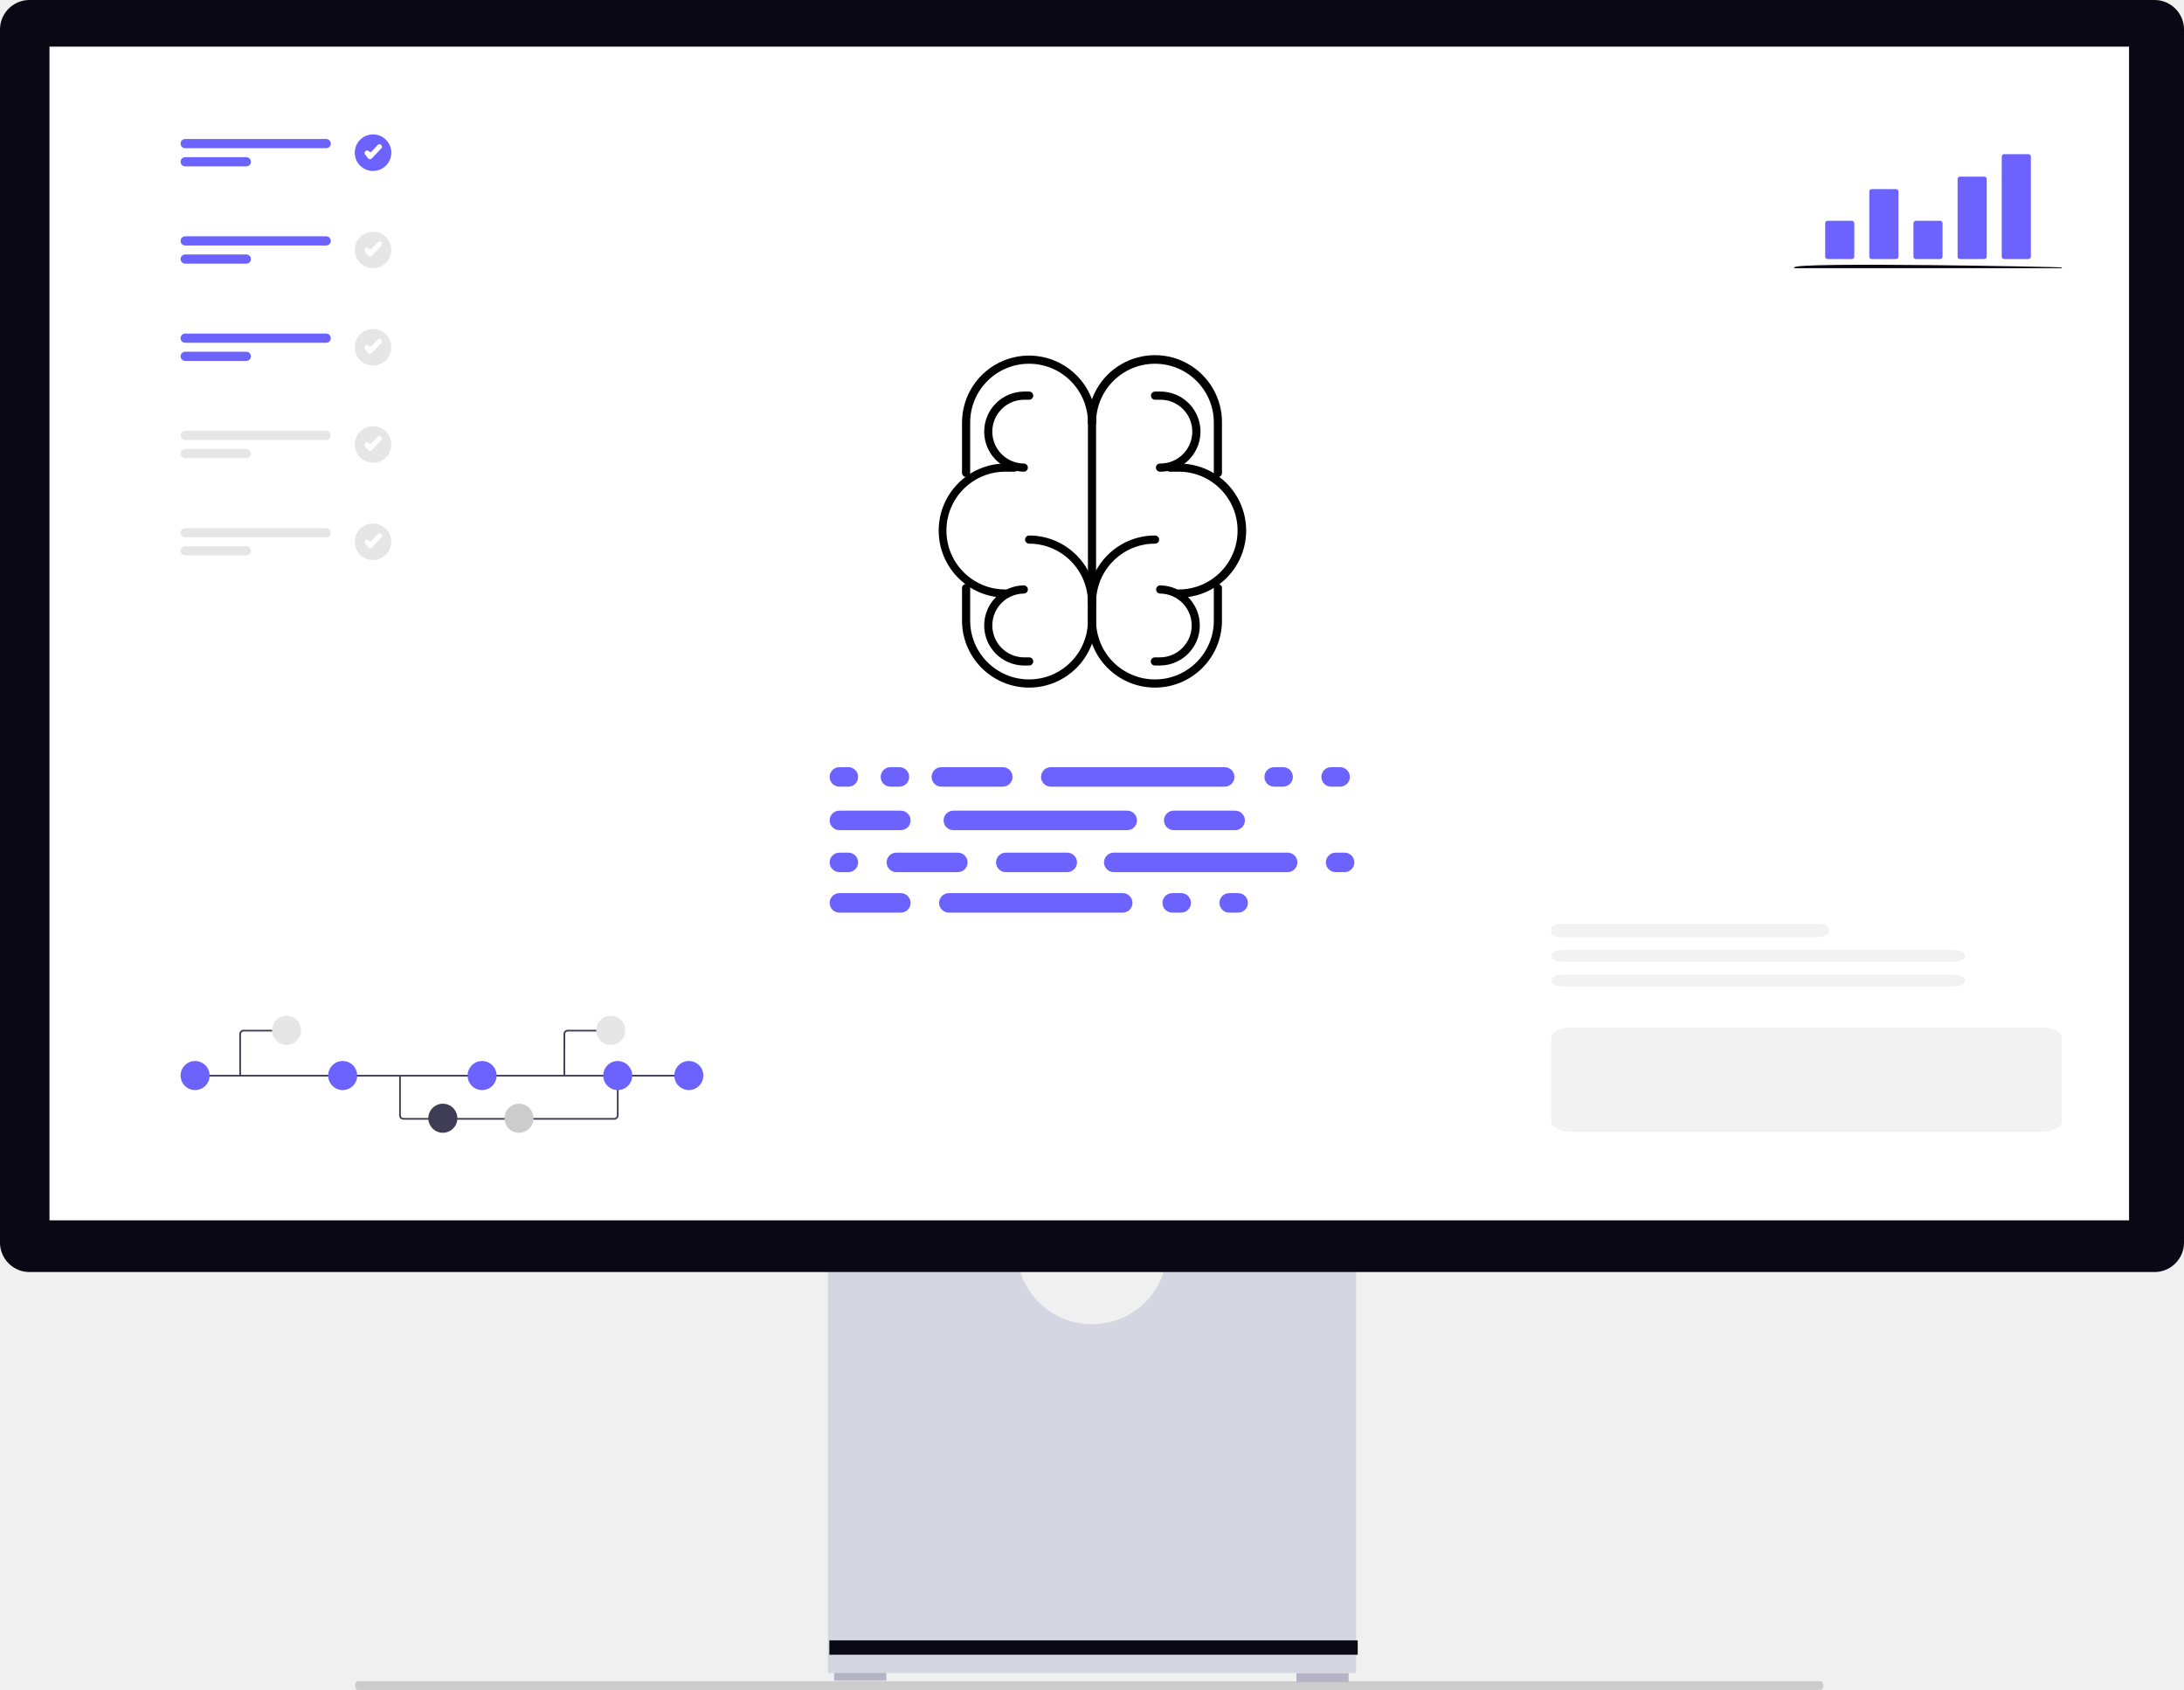
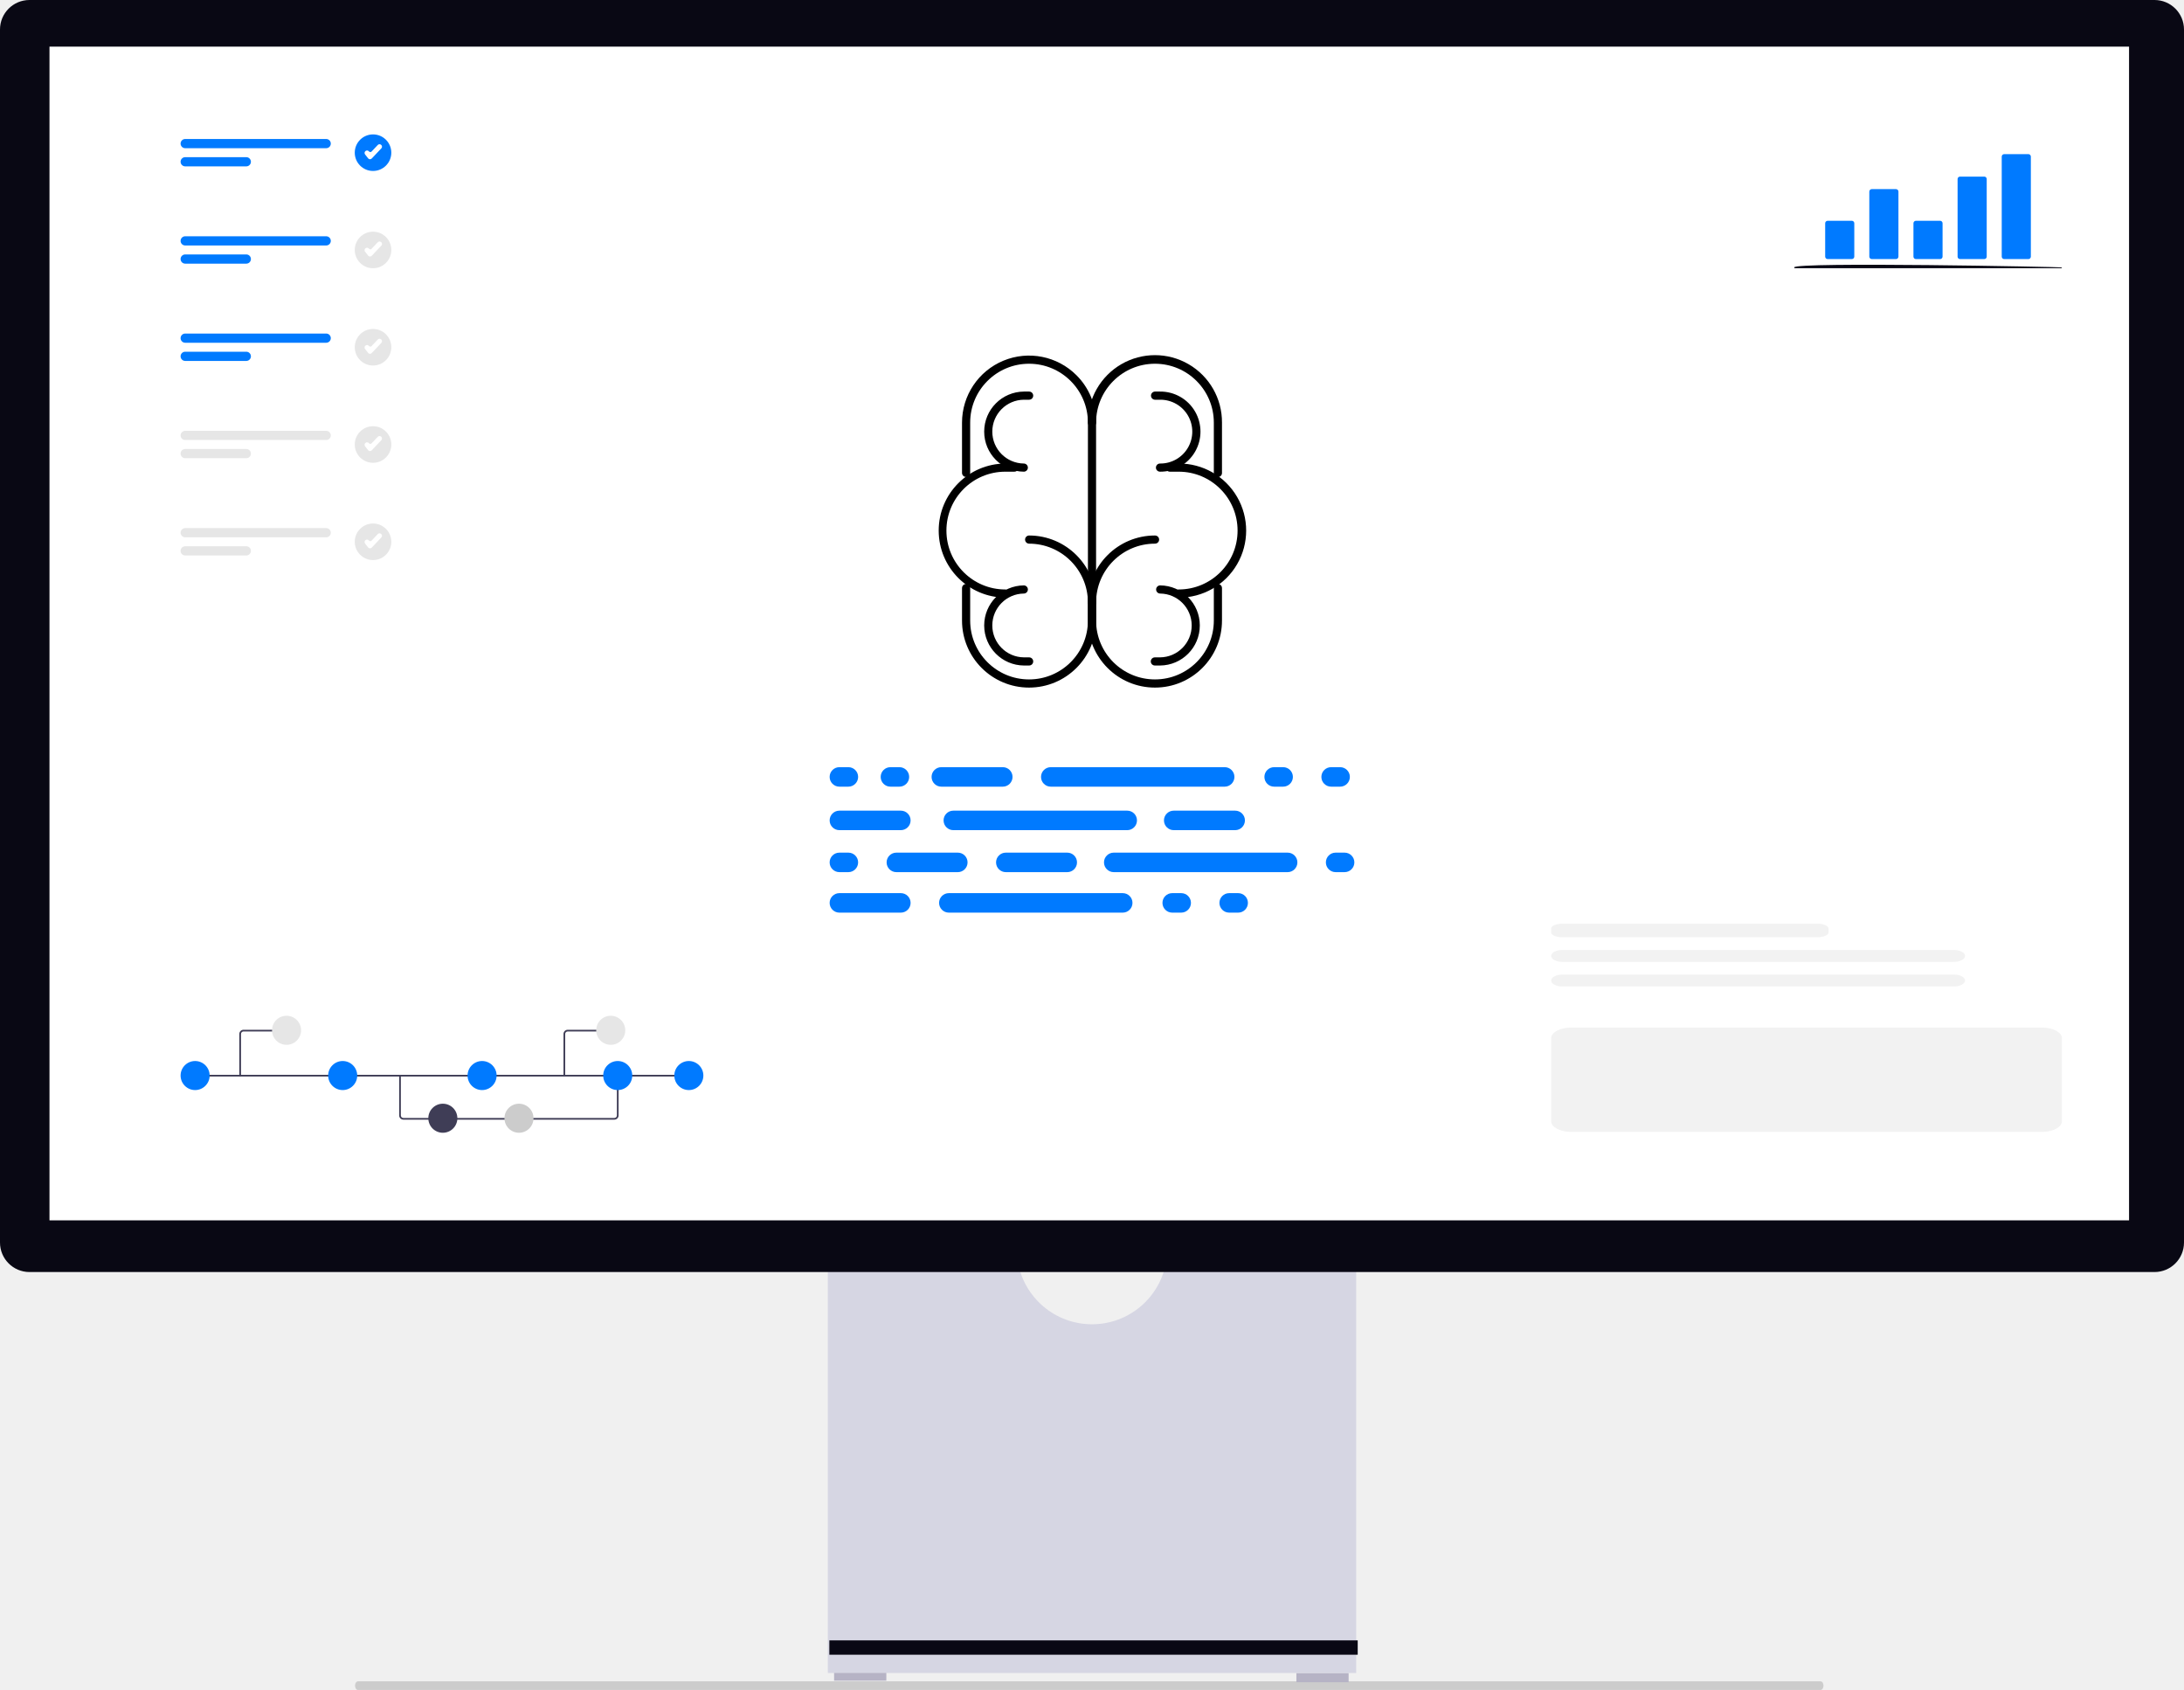
<svg xmlns="http://www.w3.org/2000/svg" width="799.031" height="618.112" viewBox="0 0 799.031 618.112" role="img" artist="Katerina Limpitsouni" source="https://undraw.co/">
  <g transform="translate(-560.484 -230.944)">
    <path d="M15.18,488.763c0,.872.478,1.573,1.073,1.573h535.1c.6,0,1.073-.7,1.073-1.573s-.478-1.573-1.073-1.573H16.253C15.658,487.191,15.18,487.891,15.18,488.763Z" transform="translate(675.195 358.72)" fill="#ccc" />
    <rect width="19.105" height="3.371" transform="translate(865.646 842.298)" fill="#b6b3c5" />
    <rect width="19.105" height="3.371" transform="translate(1034.779 842.861)" fill="#b6b3c5" />
    <path d="M352.955,370.945a27.529,27.529,0,0,1-54.321,0H229.146V521.536h193.3V370.945Z" transform="translate(634.205 321.322)" fill="#d6d6e3" />
    <rect width="193.296" height="5.242" transform="translate(863.914 830.927)" fill="#090814" />
    <path d="M788.255,487.17H10.776A10.788,10.788,0,0,1,0,476.394V32.688A10.788,10.788,0,0,1,10.776,21.911H788.255a10.789,10.789,0,0,1,10.776,10.776V476.394a10.789,10.789,0,0,1-10.776,10.776Z" transform="translate(560.484 209.033)" fill="#090814" />
    <rect width="760.822" height="429.297" transform="translate(578.588 248)" fill="#fff" />
    <g transform="translate(0 -41.857)">
      <g transform="translate(-588.477 33.946)">
        <path d="M35.524,67.628A24.524,24.524,0,0,1,11,43.1V36.524A24.524,24.524,0,0,1,35.524,12a1.492,1.492,0,1,1,0,2.983,21.54,21.54,0,0,0-21.54,21.54V43.1a21.54,21.54,0,1,0,43.081,0V31.259a1.492,1.492,0,1,1,2.983,0V43.1A24.524,24.524,0,0,1,35.524,67.628Z" transform="translate(1535.985 422.718)" />
        <path d="M28.524,67.628A24.524,24.524,0,0,1,4,43.1V31.259a1.492,1.492,0,1,1,2.983,0V43.1a21.54,21.54,0,1,0,43.081,0V36.524a21.54,21.54,0,0,0-21.54-21.54,1.492,1.492,0,0,1,0-2.983A24.524,24.524,0,0,1,53.047,36.524V43.1A24.524,24.524,0,0,1,28.524,67.628Z" transform="translate(1496.922 422.718)" />
        <path d="M58.556,46.441a1.492,1.492,0,0,1-1.492-1.492V26.524a21.54,21.54,0,1,0-43.081,0,1.492,1.492,0,1,1-2.983,0,24.524,24.524,0,1,1,49.047,0V44.949A1.492,1.492,0,0,1,58.556,46.441Z" transform="translate(1535.985 366.911)" />
        <path d="M51.556,93.821a1.492,1.492,0,0,1-1.492-1.492V26.524a21.54,21.54,0,1,0-43.081,0V44.949a1.492,1.492,0,0,1-2.983,0V26.524A24.524,24.524,0,0,1,45.864,9.183a24.363,24.363,0,0,1,7.183,17.341V92.329A1.492,1.492,0,0,1,51.556,93.821Z" transform="translate(1496.922 366.911)" />
        <g transform="translate(1570.017 382.073)">
          <path d="M20.782,57.047a1.492,1.492,0,1,1,0-2.983,21.54,21.54,0,1,0,0-43.081h-3.29a1.492,1.492,0,0,1,0-2.983h3.29a24.524,24.524,0,1,1,0,49.047Z" transform="translate(-10.602 18.322)" />
          <path d="M19.372,37.305a1.492,1.492,0,1,1,0-2.983,11.67,11.67,0,1,0,0-23.339h-1.88a1.492,1.492,0,0,1,0-2.983h1.88a14.653,14.653,0,1,1,0,29.305Z" transform="translate(-16 -8)" />
          <path d="M19.372,37.305h-1.88a1.492,1.492,0,1,1,0-2.983h1.88a11.67,11.67,0,0,0,0-23.339,1.492,1.492,0,0,1,0-2.983,14.653,14.653,0,0,1,0,29.305Z" transform="translate(-16 62.894)" />
        </g>
        <g transform="translate(1492.234 382.073)">
          <path d="M40.523,57.047A24.524,24.524,0,0,1,40.523,8h3.29a1.492,1.492,0,1,1,0,2.983h-3.29a21.54,21.54,0,0,0,0,43.081,1.492,1.492,0,0,1,0,2.983Z" transform="translate(-16 18.322)" />
          <path d="M30.652,37.305A14.653,14.653,0,0,1,30.652,8h1.88a1.492,1.492,0,1,1,0,2.983h-1.88a11.67,11.67,0,0,0,0,23.339,1.492,1.492,0,0,1,0,2.983Z" transform="translate(0.678 -8)" />
          <path d="M32.532,37.305h-1.88A14.653,14.653,0,0,1,30.652,8a1.492,1.492,0,0,1,0,2.983,11.67,11.67,0,0,0,0,23.339h1.88a1.492,1.492,0,1,1,0,2.983Z" transform="translate(0.679 62.894)" />
        </g>
      </g>
      <g transform="translate(864.012 553.398)">
-         <rect width="29.619" height="7.13" rx="3.565" transform="translate(37.298)" fill="#6c63ff" />
-         <rect width="10.421" height="7.13" rx="3.565" transform="translate(159.064)" fill="#6c63ff" />
-         <rect width="10.421" height="7.13" rx="3.565" transform="translate(179.908)" fill="#6c63ff" />
-         <rect width="70.756" height="7.13" rx="3.565" transform="translate(77.338)" fill="#6c63ff" />
-         <rect width="29.619" height="7.13" rx="3.565" transform="translate(0.001 46.074)" fill="#6c63ff" />
-         <rect width="10.421" height="7.13" rx="3.565" transform="translate(121.767 46.074)" fill="#6c63ff" />
-         <rect width="10.421" height="7.13" rx="3.565" transform="translate(142.61 46.074)" fill="#6c63ff" />
-         <rect width="70.756" height="7.13" rx="3.565" transform="translate(40.041 46.074)" fill="#6c63ff" />
-         <rect width="29.619" height="7.13" rx="3.565" transform="translate(122.316 15.906)" fill="#6c63ff" />
-         <rect width="29.619" height="7.13" rx="3.565" transform="translate(0.001 15.906)" fill="#6c63ff" />
-         <rect width="10.421" height="7.13" rx="3.565" transform="translate(0.001)" fill="#6c63ff" />
-         <rect width="10.421" height="7.13" rx="3.565" transform="translate(0 31.264)" fill="#6c63ff" />
-         <rect width="70.756" height="7.13" rx="3.565" transform="translate(41.686 15.906)" fill="#6c63ff" />
-         <rect width="29.619" height="7.13" rx="3.565" transform="translate(60.884 31.264)" fill="#6c63ff" />
-         <rect width="29.619" height="7.13" rx="3.565" transform="translate(20.843 31.264)" fill="#6c63ff" />
-         <rect width="10.421" height="7.13" rx="3.565" transform="translate(18.675)" fill="#6c63ff" />
-         <rect width="10.421" height="7.13" rx="3.565" transform="translate(181.553 31.264)" fill="#6c63ff" />
-         <rect width="70.756" height="7.13" rx="3.565" transform="translate(100.375 31.264)" fill="#6c63ff" />
+         <rect width="29.619" height="7.13" rx="3.565" transform="translate(37.298)" fill="#007AFF" />
+         <rect width="10.421" height="7.13" rx="3.565" transform="translate(159.064)" fill="#007AFF" />
+         <rect width="10.421" height="7.13" rx="3.565" transform="translate(179.908)" fill="#007AFF" />
+         <rect width="70.756" height="7.13" rx="3.565" transform="translate(77.338)" fill="#007AFF" />
+         <rect width="29.619" height="7.13" rx="3.565" transform="translate(0.001 46.074)" fill="#007AFF" />
+         <rect width="10.421" height="7.13" rx="3.565" transform="translate(121.767 46.074)" fill="#007AFF" />
+         <rect width="10.421" height="7.13" rx="3.565" transform="translate(142.61 46.074)" fill="#007AFF" />
+         <rect width="70.756" height="7.13" rx="3.565" transform="translate(40.041 46.074)" fill="#007AFF" />
+         <rect width="29.619" height="7.13" rx="3.565" transform="translate(122.316 15.906)" fill="#007AFF" />
+         <rect width="29.619" height="7.13" rx="3.565" transform="translate(0.001 15.906)" fill="#007AFF" />
+         <rect width="10.421" height="7.13" rx="3.565" transform="translate(0.001)" fill="#007AFF" />
+         <rect width="10.421" height="7.13" rx="3.565" transform="translate(0 31.264)" fill="#007AFF" />
+         <rect width="70.756" height="7.13" rx="3.565" transform="translate(41.686 15.906)" fill="#007AFF" />
+         <rect width="29.619" height="7.13" rx="3.565" transform="translate(60.884 31.264)" fill="#007AFF" />
+         <rect width="29.619" height="7.13" rx="3.565" transform="translate(20.843 31.264)" fill="#007AFF" />
+         <rect width="10.421" height="7.13" rx="3.565" transform="translate(18.675)" fill="#007AFF" />
+         <rect width="10.421" height="7.13" rx="3.565" transform="translate(181.553 31.264)" fill="#007AFF" />
+         <rect width="70.756" height="7.13" rx="3.565" transform="translate(100.375 31.264)" fill="#007AFF" />
      </g>
    </g>
    <g transform="translate(626.555 602.469)">
      <path d="M805.134,330.7H727.95a1.546,1.546,0,0,1-1.544-1.544V314.612h.618V329.16a.928.928,0,0,0,.927.927h77.184a.928.928,0,0,0,.927-.927V314.51h.618V329.16A1.546,1.546,0,0,1,805.134,330.7Z" transform="translate(-646.44 -292.702)" fill="#3f3d56" />
      <rect width="181.374" height="0.618" transform="translate(5.3 21.601)" fill="#3f3d56" />
-       <ellipse cx="5.313" cy="5.313" rx="5.313" ry="5.313" transform="translate(0.001 16.549)" fill="#6c63ff" />
-       <ellipse cx="5.313" cy="5.313" rx="5.313" ry="5.313" transform="translate(53.991 16.549)" fill="#6c63ff" />
+       <ellipse cx="5.313" cy="5.313" rx="5.313" ry="5.313" transform="translate(0.001 16.549)" fill="#007AFF" />
+       <ellipse cx="5.313" cy="5.313" rx="5.313" ry="5.313" transform="translate(53.991 16.549)" fill="#007AFF" />
      <ellipse cx="5.313" cy="5.313" rx="5.313" ry="5.313" transform="translate(90.634 32.165)" fill="#3f3d56" />
      <ellipse cx="5.313" cy="5.313" rx="5.313" ry="5.313" transform="translate(118.489 32.165)" fill="#ccc" />
-       <ellipse cx="5.313" cy="5.313" rx="5.313" ry="5.313" transform="translate(104.991 16.549)" fill="#6c63ff" />
-       <ellipse cx="5.313" cy="5.313" rx="5.313" ry="5.313" transform="translate(180.632 16.549)" fill="#6c63ff" />
-       <ellipse cx="5.313" cy="5.313" rx="5.313" ry="5.313" transform="translate(154.616 16.549)" fill="#6c63ff" />
+       <ellipse cx="5.313" cy="5.313" rx="5.313" ry="5.313" transform="translate(104.991 16.549)" fill="#007AFF" />
+       <ellipse cx="5.313" cy="5.313" rx="5.313" ry="5.313" transform="translate(180.632 16.549)" fill="#007AFF" />
+       <ellipse cx="5.313" cy="5.313" rx="5.313" ry="5.313" transform="translate(154.616 16.549)" fill="#007AFF" />
      <path d="M537.36,277.577a.309.309,0,0,1-.309-.309V262.022a1.546,1.546,0,0,1,1.544-1.544H553.63a.309.309,0,1,1,0,.618H538.6a.928.928,0,0,0-.927.927v15.246a.309.309,0,0,1-.309.309Z" transform="translate(-515.571 -255.358)" fill="#3f3d56" />
      <ellipse cx="5.313" cy="5.313" rx="5.313" ry="5.313" transform="translate(33.452 0)" fill="#e6e6e6" />
      <path d="M921.669,277.268h-.618V262.022a1.546,1.546,0,0,1,1.544-1.544H937.63v.618H922.6a.928.928,0,0,0-.927.927Z" transform="translate(-780.967 -255.358)" fill="#3f3d56" />
      <ellipse cx="5.313" cy="5.313" rx="5.313" ry="5.313" transform="translate(152.058 0)" fill="#e6e6e6" />
    </g>
    <path d="M496.375,205.477c-2.221,0-4.027.792-4.027,1.764v1.411c0,.973,1.806,1.764,4.027,1.764h93.434c2.221,0,4.027-.792,4.027-1.764v-1.411c0-.973-1.806-1.764-4.027-1.764Z" transform="translate(635.637 363.33)" fill="#f2f2f2" />
    <path d="M670.026,309.282c4,0,7.249,1.75,7.249,3.9v30.351c0,2.152-3.252,3.9-7.249,3.9H497.656c-4,0-7.249-1.75-7.249-3.9V313.184c0-2.152,3.252-3.9,7.249-3.9" transform="translate(637.578 297.505)" fill="#f2f2f2" />
    <path d="M496.375,234.581c-2.221,0-4.027.973-4.027,2.168s1.806,2.168,4.027,2.168H639.748c2.221,0,4.027-.973,4.027-2.168s-1.806-2.168-4.027-2.168Z" transform="translate(635.637 343.828)" fill="#f2f2f2" />
    <path d="M496.375,234.581c-2.221,0-4.027.973-4.027,2.168s1.806,2.168,4.027,2.168H639.748c2.221,0,4.027-.973,4.027-2.168s-1.806-2.168-4.027-2.168Z" transform="translate(635.637 352.828)" fill="#f2f2f2" />
-     <path d="M891.9,191.277H840.311a1.683,1.683,0,1,1,0-3.367H891.9a1.683,1.683,0,1,1,0,3.367Z" transform="translate(-212.074 93.872)" fill="#6c63ff" />
-     <path d="M862.672,210.649H840.311a1.683,1.683,0,1,1,0-3.367h22.361a1.683,1.683,0,1,1,0,3.367Z" transform="translate(-212.074 81.146)" fill="#6c63ff" />
+     <path d="M891.9,191.277H840.311a1.683,1.683,0,1,1,0-3.367H891.9a1.683,1.683,0,1,1,0,3.367Z" transform="translate(-212.074 93.872)" fill="#007AFF" />
+     <path d="M862.672,210.649H840.311a1.683,1.683,0,1,1,0-3.367h22.361a1.683,1.683,0,1,1,0,3.367Z" transform="translate(-212.074 81.146)" fill="#007AFF" />
    <g transform="translate(690.275 280.103)">
-       <ellipse cx="6.686" cy="6.686" rx="6.686" ry="6.686" transform="translate(0 0)" fill="#6c63ff" />
+       <ellipse cx="6.686" cy="6.686" rx="6.686" ry="6.686" transform="translate(0 0)" fill="#007AFF" />
      <path d="M847.243,585.331H847.2a.874.874,0,0,1-.646-.336l-1.118-1.434a.875.875,0,0,1,.154-1.228l.04-.032a.874.874,0,0,1,1.228.154.638.638,0,0,0,.966.047l2.267-2.4a.876.876,0,0,1,1.237-.034l.037.035a.874.874,0,0,1,.034,1.237l-3.521,3.716a.874.874,0,0,1-.635.273Z" transform="translate(-841.667 -576.242)" fill="#fff" />
    </g>
-     <path d="M891.9,191.277H840.311a1.683,1.683,0,1,1,0-3.367H891.9a1.683,1.683,0,1,1,0,3.367Z" transform="translate(-212.074 129.452)" fill="#6c63ff" />
-     <path d="M862.672,210.649H840.311a1.683,1.683,0,1,1,0-3.367h22.361a1.683,1.683,0,1,1,0,3.367Z" transform="translate(-212.074 116.727)" fill="#6c63ff" />
+     <path d="M891.9,191.277H840.311a1.683,1.683,0,1,1,0-3.367H891.9a1.683,1.683,0,1,1,0,3.367Z" transform="translate(-212.074 129.452)" fill="#007AFF" />
+     <path d="M862.672,210.649H840.311a1.683,1.683,0,1,1,0-3.367h22.361a1.683,1.683,0,1,1,0,3.367Z" transform="translate(-212.074 116.727)" fill="#007AFF" />
    <g transform="translate(690.275 315.683)">
      <ellipse cx="6.686" cy="6.686" rx="6.686" ry="6.686" transform="translate(0 0)" fill="#e6e6e6" />
      <path d="M847.243,585.331H847.2a.874.874,0,0,1-.646-.336l-1.118-1.434a.875.875,0,0,1,.154-1.228l.04-.032a.874.874,0,0,1,1.228.154.638.638,0,0,0,.966.047l2.267-2.4a.876.876,0,0,1,1.237-.034l.037.035a.874.874,0,0,1,.034,1.237l-3.521,3.716a.874.874,0,0,1-.635.273Z" transform="translate(-841.667 -576.242)" fill="#fff" />
    </g>
-     <path d="M891.9,191.277H840.311a1.683,1.683,0,1,1,0-3.367H891.9a1.683,1.683,0,1,1,0,3.367Z" transform="translate(-212.074 165.032)" fill="#6c63ff" />
-     <path d="M862.672,210.649H840.311a1.683,1.683,0,1,1,0-3.367h22.361a1.683,1.683,0,1,1,0,3.367Z" transform="translate(-212.074 152.307)" fill="#6c63ff" />
+     <path d="M891.9,191.277H840.311a1.683,1.683,0,1,1,0-3.367H891.9a1.683,1.683,0,1,1,0,3.367Z" transform="translate(-212.074 165.032)" fill="#007AFF" />
+     <path d="M862.672,210.649H840.311a1.683,1.683,0,1,1,0-3.367h22.361a1.683,1.683,0,1,1,0,3.367Z" transform="translate(-212.074 152.307)" fill="#007AFF" />
    <g transform="translate(690.275 351.262)">
      <ellipse cx="6.686" cy="6.686" rx="6.686" ry="6.686" transform="translate(0 0)" fill="#e6e6e6" />
      <path d="M847.243,585.331H847.2a.874.874,0,0,1-.646-.336l-1.118-1.434a.875.875,0,0,1,.154-1.228l.04-.032a.874.874,0,0,1,1.228.154.638.638,0,0,0,.966.047l2.267-2.4a.876.876,0,0,1,1.237-.034l.037.035a.874.874,0,0,1,.034,1.237l-3.521,3.716a.874.874,0,0,1-.635.273Z" transform="translate(-841.667 -576.242)" fill="#fff" />
    </g>
    <path d="M891.9,191.277H840.311a1.683,1.683,0,1,1,0-3.367H891.9a1.683,1.683,0,1,1,0,3.367Z" transform="translate(-212.074 200.611)" fill="#e6e6e6" />
    <path d="M862.672,210.649H840.311a1.683,1.683,0,1,1,0-3.367h22.361a1.683,1.683,0,1,1,0,3.367Z" transform="translate(-212.074 187.886)" fill="#e6e6e6" />
    <g transform="translate(690.275 386.842)">
      <ellipse cx="6.686" cy="6.686" rx="6.686" ry="6.686" transform="translate(0 0)" fill="#e6e6e6" />
      <path d="M847.243,585.331H847.2a.874.874,0,0,1-.646-.336l-1.118-1.434a.875.875,0,0,1,.154-1.228l.04-.032a.874.874,0,0,1,1.228.154.638.638,0,0,0,.966.047l2.267-2.4a.876.876,0,0,1,1.237-.034l.037.035a.874.874,0,0,1,.034,1.237l-3.521,3.716a.874.874,0,0,1-.635.273Z" transform="translate(-841.667 -576.242)" fill="#fff" />
    </g>
    <path d="M891.9,191.277H840.311a1.683,1.683,0,1,1,0-3.367H891.9a1.683,1.683,0,1,1,0,3.367Z" transform="translate(-212.074 236.191)" fill="#e6e6e6" />
    <path d="M862.672,210.649H840.311a1.683,1.683,0,1,1,0-3.367h22.361a1.683,1.683,0,1,1,0,3.367Z" transform="translate(-212.074 223.466)" fill="#e6e6e6" />
    <g transform="translate(690.275 422.422)">
      <ellipse cx="6.686" cy="6.686" rx="6.686" ry="6.686" transform="translate(0 0)" fill="#e6e6e6" />
      <path d="M847.243,585.331H847.2a.874.874,0,0,1-.646-.336l-1.118-1.434a.875.875,0,0,1,.154-1.228l.04-.032a.874.874,0,0,1,1.228.154.638.638,0,0,0,.966.047l2.267-2.4a.876.876,0,0,1,1.237-.034l.037.035a.874.874,0,0,1,.034,1.237l-3.521,3.716a.874.874,0,0,1-.635.273Z" transform="translate(-841.667 -576.242)" fill="#fff" />
    </g>
    <g transform="translate(587.66 -327.248)">
      <path d="M345.8,318H248.438a.3.3,0,0,1-.3-.3c0-2.109,97.967-.168,97.967,0A.3.3,0,0,1,345.8,318Z" transform="translate(381.092 338.302)" fill="#090814" />
-       <path d="M290.014,369.407h-8.855a.905.905,0,0,1-.9-.9V356.3a.905.905,0,0,1,.9-.9h8.855a.905.905,0,0,1,.9.9V368.5A.905.905,0,0,1,290.014,369.407Z" transform="translate(360.316 283.544)" fill="#6c63ff" />
-       <path d="M335.73,348.208h-8.855a.905.905,0,0,1-.9-.9V323.518a.905.905,0,0,1,.9-.9h8.855a.905.905,0,0,1,.9.9V347.3A.905.905,0,0,1,335.73,348.208Z" transform="translate(330.75 304.743)" fill="#6c63ff" />
-       <path d="M381.445,369.407H372.59a.905.905,0,0,1-.9-.9V356.3a.905.905,0,0,1,.9-.9h8.855a.905.905,0,0,1,.9.9V368.5A.905.905,0,0,1,381.445,369.407Z" transform="translate(301.181 283.544)" fill="#6c63ff" />
-       <path d="M427.161,339.839h-8.855a.886.886,0,0,1-.9-.863V310.539a.886.886,0,0,1,.9-.863h8.855a.886.886,0,0,1,.9.863v28.437A.886.886,0,0,1,427.161,339.839Z" transform="translate(271.615 313.112)" fill="#6c63ff" />
-       <path d="M472.877,324.777h-8.855a.905.905,0,0,1-.9-.9V287.291a.905.905,0,0,1,.9-.9h8.855a.905.905,0,0,1,.9.9v36.581A.905.905,0,0,1,472.877,324.777Z" transform="translate(242.049 328.175)" fill="#6c63ff" />
+       <path d="M290.014,369.407h-8.855a.905.905,0,0,1-.9-.9V356.3a.905.905,0,0,1,.9-.9h8.855a.905.905,0,0,1,.9.9V368.5A.905.905,0,0,1,290.014,369.407Z" transform="translate(360.316 283.544)" fill="#007AFF" />
+       <path d="M335.73,348.208h-8.855a.905.905,0,0,1-.9-.9V323.518a.905.905,0,0,1,.9-.9h8.855a.905.905,0,0,1,.9.9V347.3A.905.905,0,0,1,335.73,348.208Z" transform="translate(330.75 304.743)" fill="#007AFF" />
+       <path d="M381.445,369.407H372.59a.905.905,0,0,1-.9-.9V356.3a.905.905,0,0,1,.9-.9h8.855a.905.905,0,0,1,.9.9V368.5A.905.905,0,0,1,381.445,369.407Z" transform="translate(301.181 283.544)" fill="#007AFF" />
+       <path d="M427.161,339.839h-8.855a.886.886,0,0,1-.9-.863V310.539a.886.886,0,0,1,.9-.863h8.855a.886.886,0,0,1,.9.863v28.437A.886.886,0,0,1,427.161,339.839Z" transform="translate(271.615 313.112)" fill="#007AFF" />
+       <path d="M472.877,324.777h-8.855a.905.905,0,0,1-.9-.9V287.291a.905.905,0,0,1,.9-.9h8.855a.905.905,0,0,1,.9.9v36.581A.905.905,0,0,1,472.877,324.777Z" transform="translate(242.049 328.175)" fill="#007AFF" />
    </g>
  </g>
</svg>
